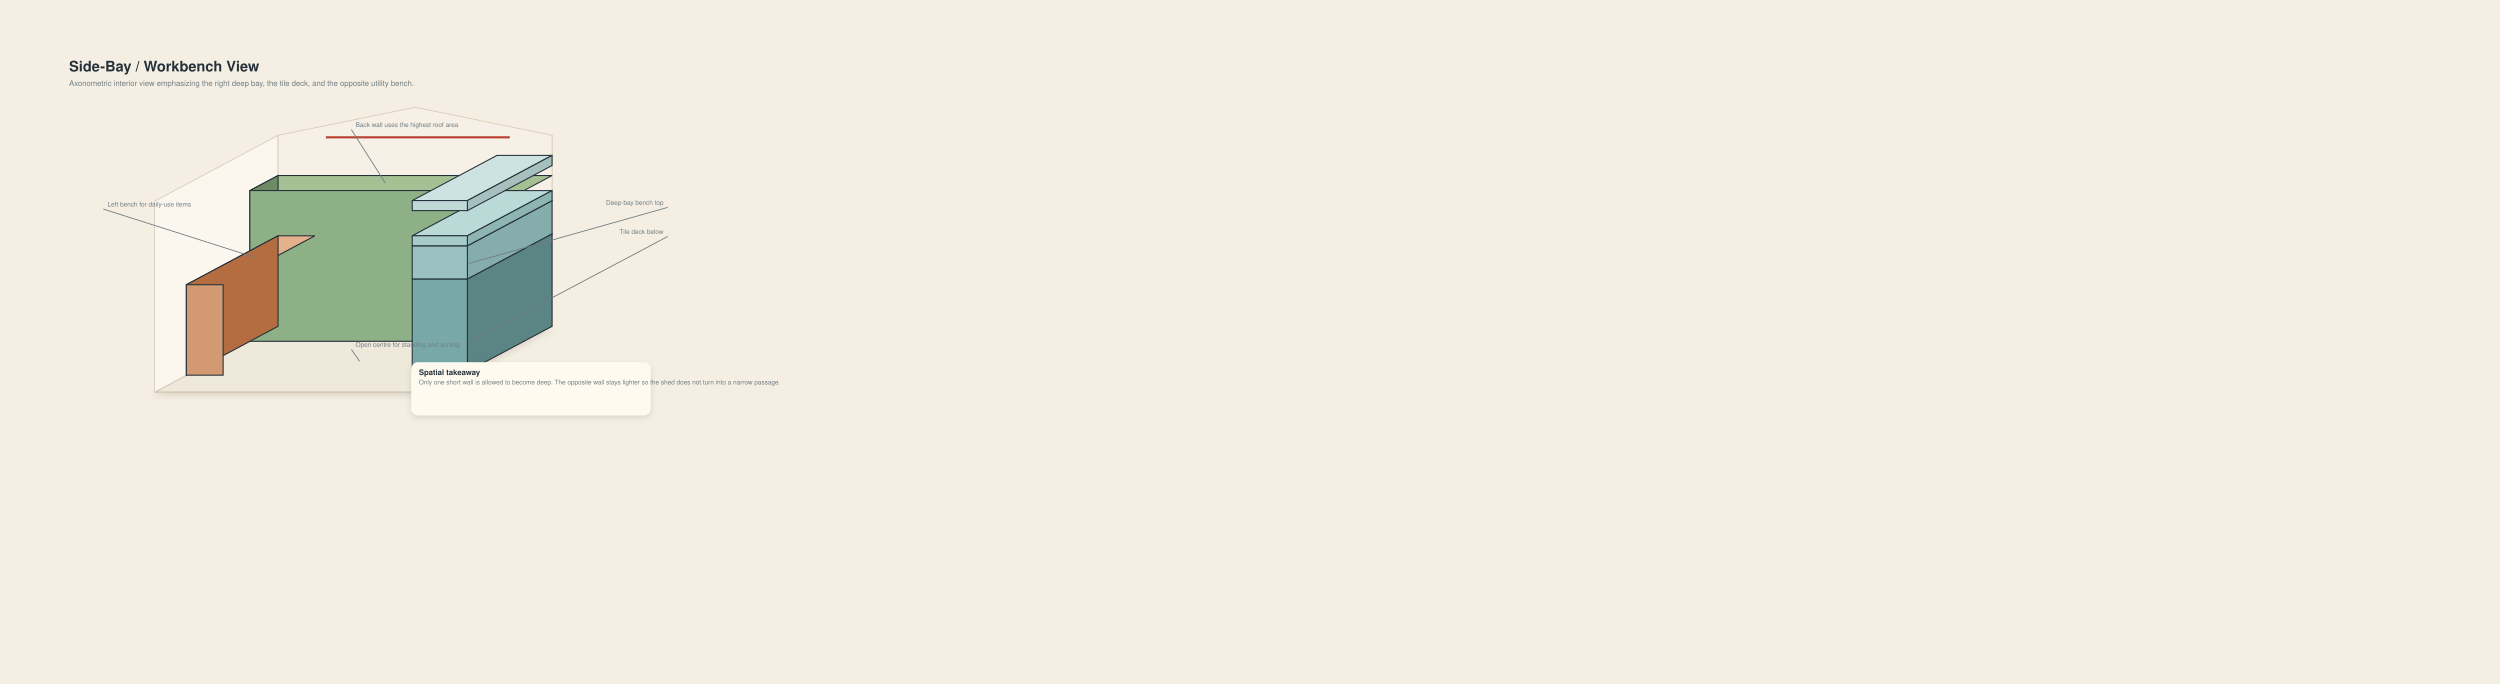
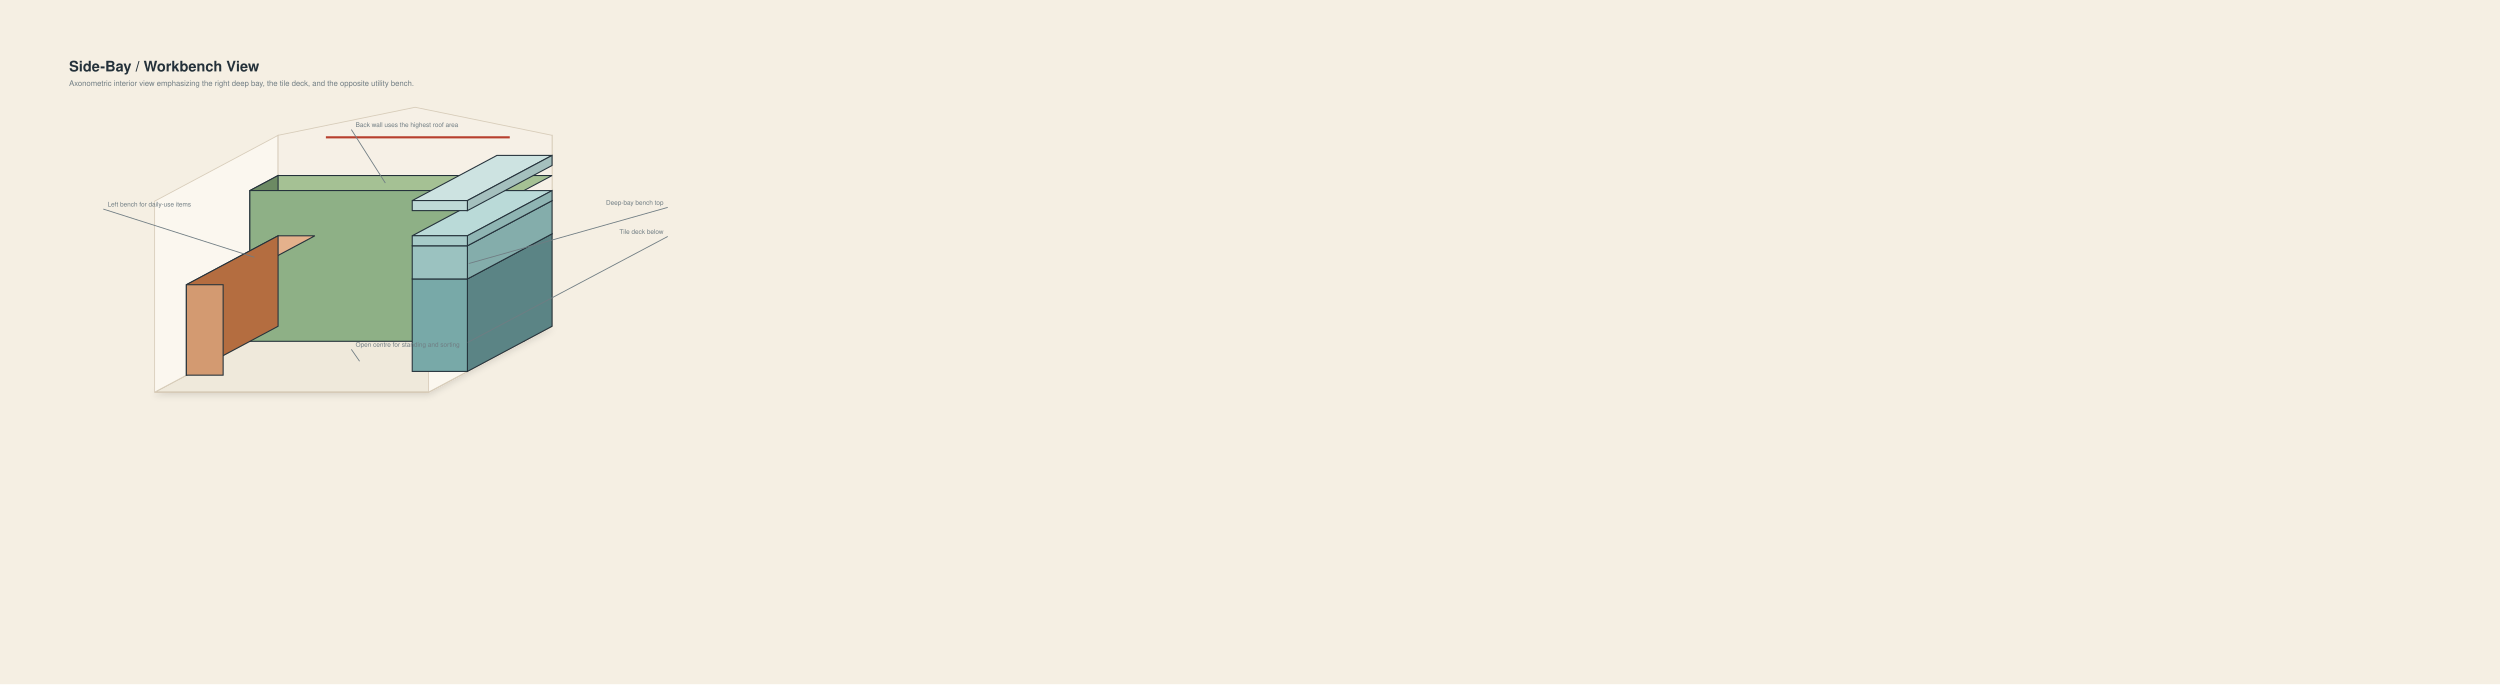
<svg xmlns="http://www.w3.org/2000/svg" width="3800" height="1040" viewBox="0 0 3800 1040">
  <defs>
    <marker id="arrow" markerWidth="10" markerHeight="10" refX="5" refY="5" orient="auto-start-reverse">
      <path d="M 0 5 L 10 0 L 8 5 L 10 10 z" fill="#6f7c82" />
    </marker>
    <filter id="shadow" x="-20%" y="-20%" width="140%" height="140%">
      <feDropShadow dx="0" dy="6" stdDeviation="8" flood-color="#000000" flood-opacity="0.12" />
    </filter>
  </defs>
  <style>
    text { font-family: Helvetica, Arial, sans-serif; fill: #24313a; }
    .title { font-size: 34px; font-weight: 700; }
    .subtitle { font-size: 18px; fill: #6f7c82; }
    .label { font-size: 18px; font-weight: 700; }
    .small { font-size: 15px; fill: #6f7c82; }
    .tiny { font-size: 13px; fill: #6f7c82; }
    .dim { font-size: 16px; font-weight: 700; fill: #6f7c82; }
  </style>
  <rect x="0" y="0" width="3800" height="1040" fill="#f5efe3" />
  <g transform="translate(40 50) scale(0.65)">
    <rect x="0" y="0" width="3800" height="1040" rx="0" fill="#f5efe3" stroke="none" stroke-width="0" />
    <text x="100" y="90" class="title" text-anchor="start">Side-Bay / Workbench View</text>
    <text x="100" y="124" class="subtitle" text-anchor="start">Axonometric interior view emphasizing the right deep bay, the tile deck, and the opposite utility bench.</text>
    <polygon points="300,840 940.7,840 1229.45,686 588.75,686" fill="#efe9db" stroke="#cfc2ac" stroke-width="3" filter="url(#shadow)" />
    <polygon points="300,840 588.75,686 588.75,239.5 300,393.5" fill="#fbf7ef" stroke="#d7ccb9" stroke-width="2" />
    <polygon points="940.7,840 1229.45,686 1229.45,239.5 940.7,393.5" fill="#fbf7ef" stroke="#d7ccb9" stroke-width="2" />
    <polygon points="588.75,686 1229.45,686 1229.45,239.5 909.1,173.935 588.75,239.5" fill="#f6f0e6" stroke="#d7ccb9" stroke-width="2" />
    <polygon points="522.75,368.7 1163.45,368.7 1229.45,333.5 588.75,333.5" fill="#a5c194" stroke="#24313a" stroke-width="2.5" />
    <polygon points="522.75,721.2 588.75,686 588.75,333.5 522.75,368.7" fill="#6c8a63" stroke="#24313a" stroke-width="2.5" />
    <polygon points="522.75,721.2 1163.45,721.2 1163.45,368.7 522.75,368.7" fill="#8eb086" stroke="#24313a" stroke-width="2.5" />
    <polygon points="374.25,588.9 460.25,588.9 674.75,474.5 588.75,474.5" fill="#e4b18c" stroke="#24313a" stroke-width="2.5" />
    <polygon points="374.25,800.4 588.75,686 588.75,474.5 374.25,588.9" fill="#b46d40" stroke="#24313a" stroke-width="2.5" />
    <polygon points="374.25,800.4 460.25,800.4 460.25,588.9 374.25,588.9" fill="#d39a71" stroke="#24313a" stroke-width="2.5" />
    <polygon points="902.45,575.4 1031.45,575.4 1229.45,469.8 1100.45,469.8" fill="#93c0bd" stroke="#24313a" stroke-width="2.5" />
    <polygon points="1031.45,791.6 1229.45,686 1229.45,469.8 1031.45,575.4" fill="#5b8485" stroke="#24313a" stroke-width="2.5" />
    <polygon points="902.45,791.6 1031.45,791.6 1031.45,575.4 902.45,575.4" fill="#78a9a8" stroke="#24313a" stroke-width="2.5" />
    <polygon points="902.45,497.85 1031.45,497.85 1229.45,392.25 1100.45,392.25" fill="#afd3d0" stroke="#24313a" stroke-width="2.5" />
    <polygon points="1031.45,575.4 1229.45,469.8 1229.45,392.25 1031.45,497.85" fill="#84adab" stroke="#24313a" stroke-width="2.5" />
    <polygon points="902.45,575.4 1031.45,575.4 1031.45,497.85 902.45,497.85" fill="#9bc2c0" stroke="#24313a" stroke-width="2.5" />
    <polygon points="902.45,474.35 1031.45,474.35 1229.45,368.75 1100.45,368.75" fill="#badad8" stroke="#24313a" stroke-width="2.5" />
    <polygon points="1031.45,497.85 1229.45,392.25 1229.45,368.75 1031.45,474.35" fill="#8fb5b3" stroke="#24313a" stroke-width="2.5" />
    <polygon points="902.45,497.85 1031.45,497.85 1031.45,474.35 902.45,474.35" fill="#a7cbc9" stroke="#24313a" stroke-width="2.5" />
    <polygon points="902.45,392.1 1031.45,392.1 1229.45,286.5 1100.45,286.5" fill="#cde3e1" stroke="#24313a" stroke-width="2.5" />
    <polygon points="1031.45,415.6 1229.45,310 1229.45,286.5 1031.45,392.1" fill="#a5c0be" stroke="#24313a" stroke-width="2.5" />
    <polygon points="902.45,415.6 1031.45,415.6 1031.45,392.1 902.45,392.1" fill="#bfd9d7" stroke="#24313a" stroke-width="2.5" />
    <line x1="700.55" y1="244.2" x2="1130.55" y2="244.2" stroke="#b73f2d" stroke-width="5" />
    <line x1="1032.3" y1="723.79" x2="1500" y2="476" stroke="#6f7c82" stroke-width="2" />
    <text x="1490" y="470" class="small" text-anchor="end">Tile deck below</text>
    <line x1="1034.6" y1="539.32" x2="1500" y2="408" stroke="#6f7c82" stroke-width="2" />
    <text x="1490" y="402" class="small" text-anchor="end">Deep-bay bench top</text>
    <line x1="533.4" y1="524.66" x2="180" y2="412" stroke="#6f7c82" stroke-width="2" />
    <text x="190" y="406" class="small" text-anchor="start">Left bench for daily-use items</text>
    <line x1="839.55" y1="351.1" x2="760" y2="226" stroke="#6f7c82" stroke-width="2" />
    <text x="770" y="220" class="small" text-anchor="start">Back wall uses the highest roof area</text>
    <line x1="779.3" y1="767.84" x2="760" y2="740" stroke="#6f7c82" stroke-width="2" />
    <text x="770" y="734" class="small" text-anchor="start">Open centre for standing and sorting</text>
-     <rect x="900" y="770" width="560" height="124" rx="16" fill="#fffaf0" stroke="none" stroke-width="0" filter="url(#shadow)" />
-     <text x="918" y="800" class="label" text-anchor="start">Spatial takeaway</text>
-     <text x="918" y="822" class="small" text-anchor="start">Only one short wall is allowed to become deep. The opposite wall stays lighter so the shed does not turn into a narrow passage.</text>
  </g>
</svg>
